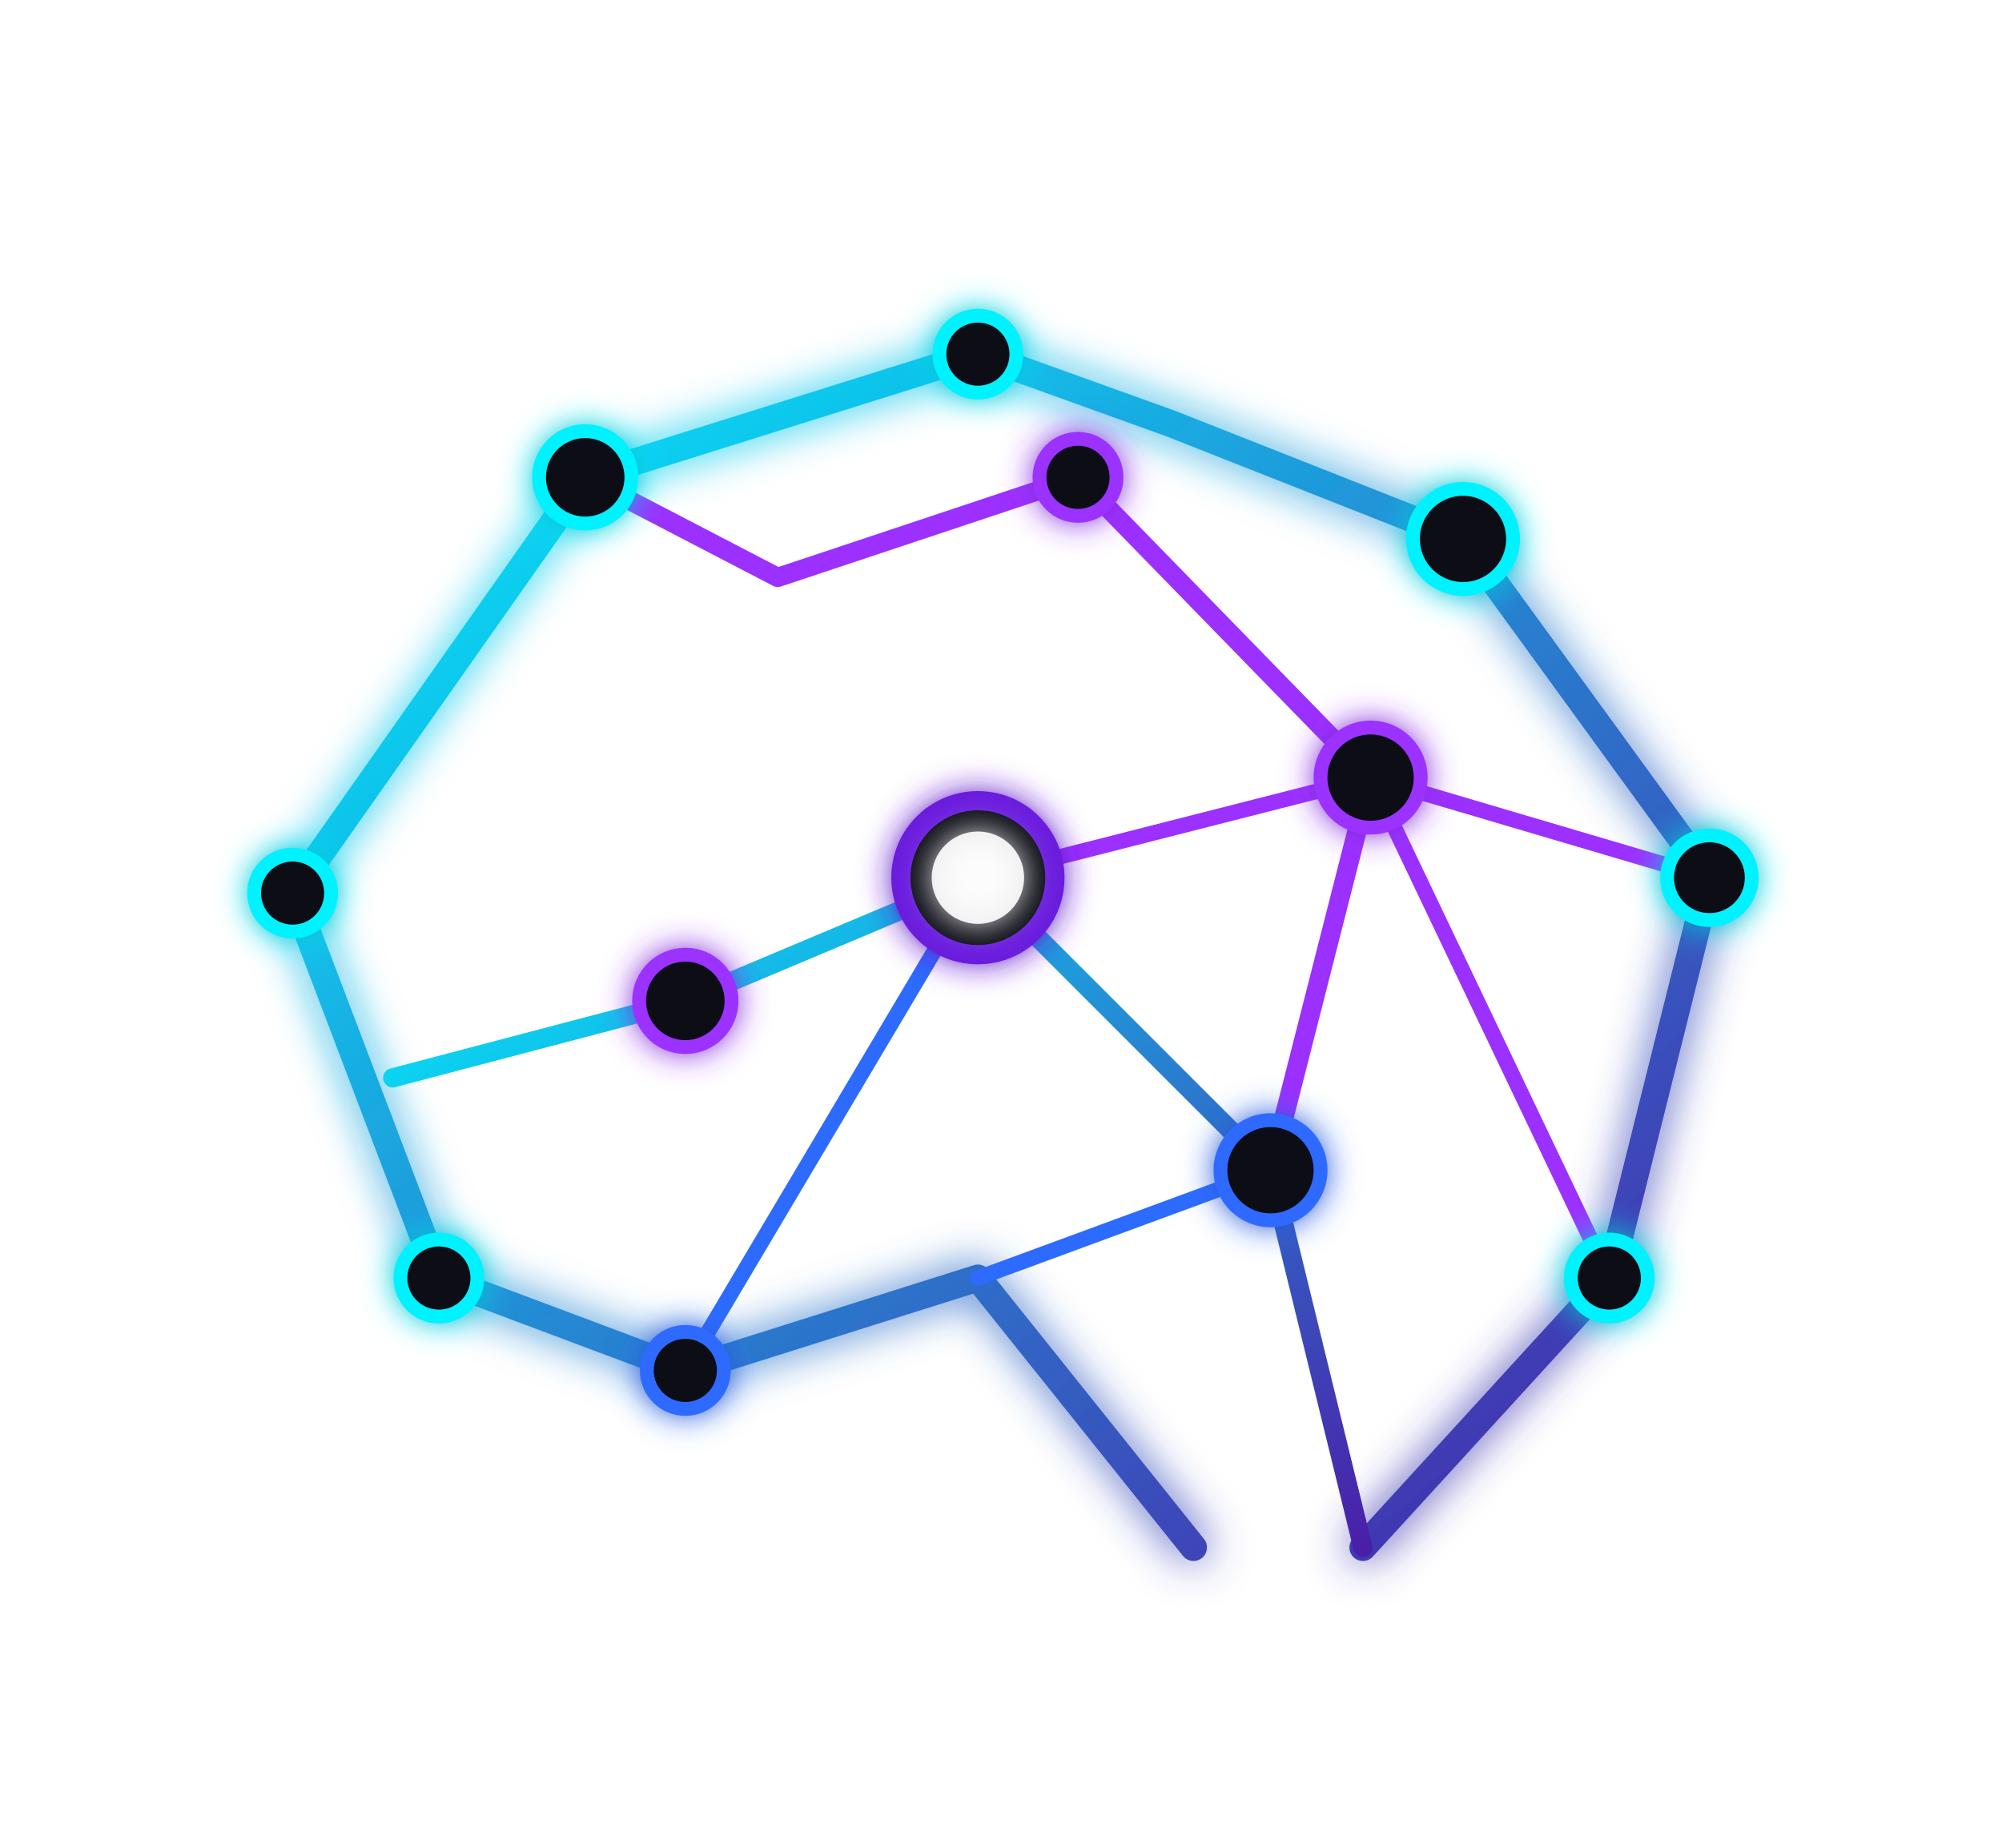
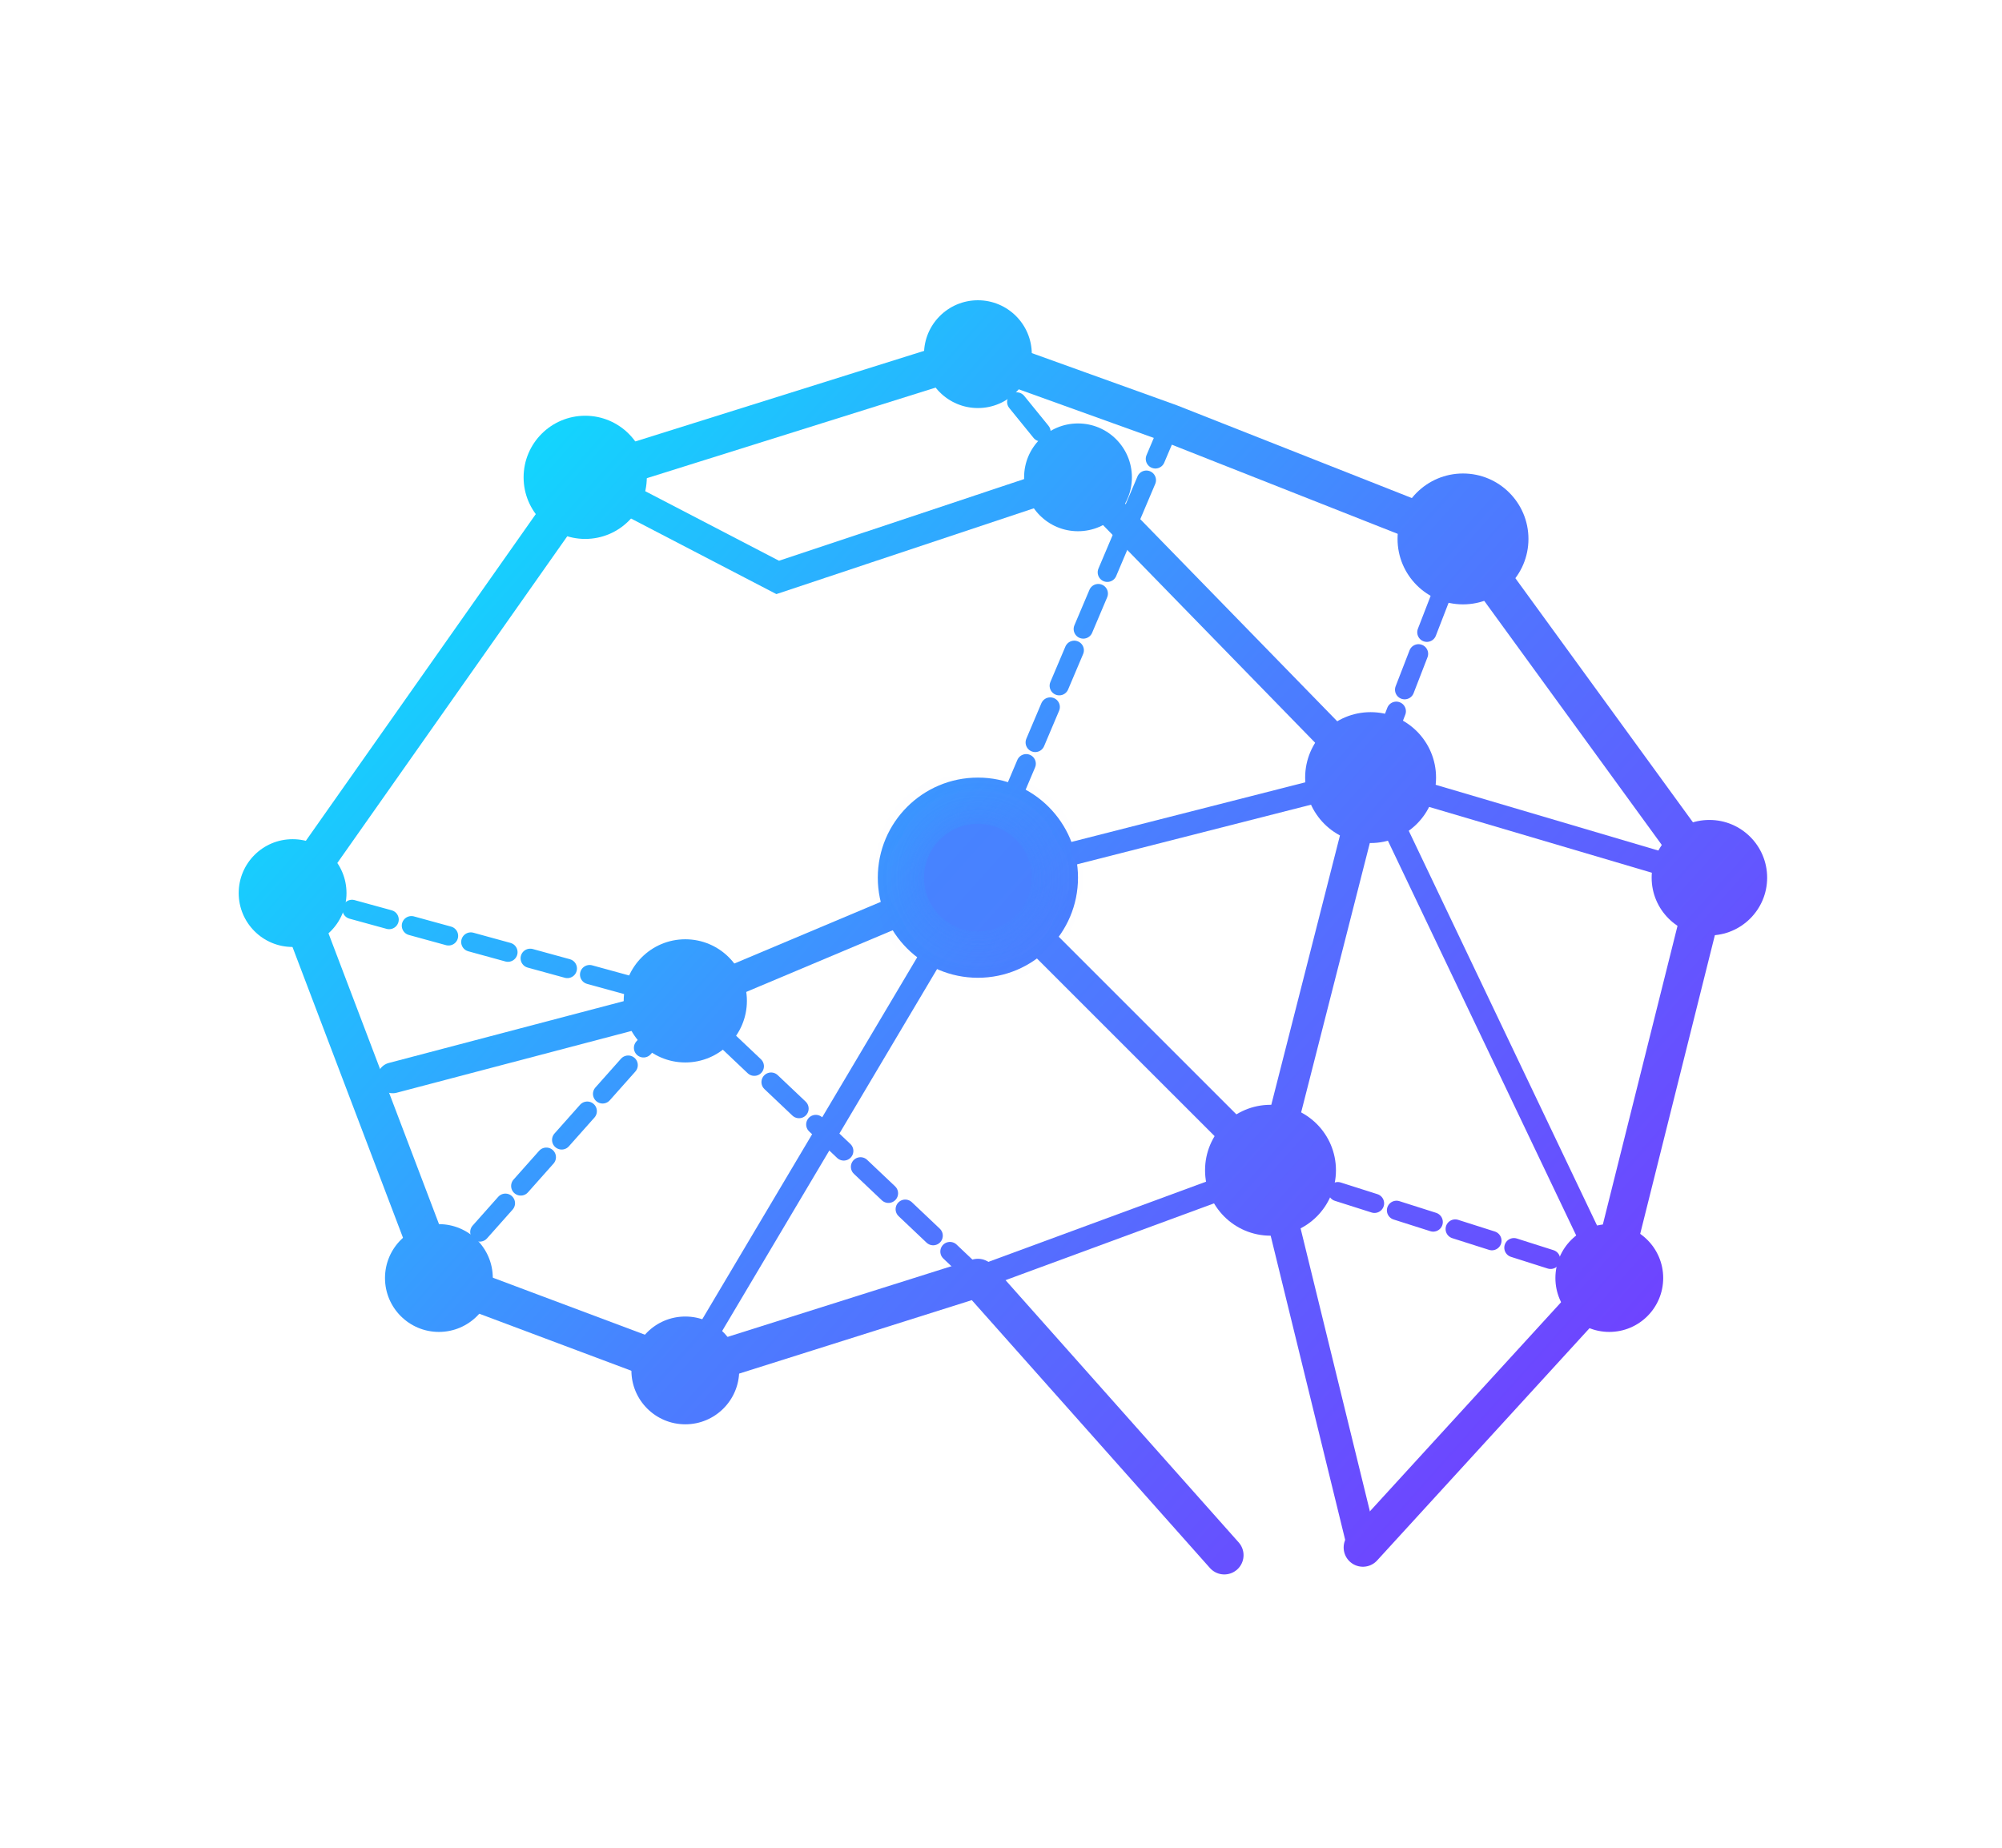
<svg xmlns="http://www.w3.org/2000/svg" viewBox="0 0 260 240" width="260" height="240" preserveAspectRatio="xMidYMid meet">
  <defs>
-     <linearGradient id="edgeMain" x1="0%" y1="0%" x2="100%" y2="100%">
-       <stop offset="0%" stop-color="#00F2FE" />
-       <stop offset="100%" stop-color="#4A1FA8" />
+     <linearGradient id="brainGrad" gradientUnits="userSpaceOnUse" x1="38" y1="46" x2="222" y2="210">
+       <stop offset="0" stop-color="#00F2FE" />
+       <stop offset="0.5" stop-color="#4A7FFF" />
+       <stop offset="1" stop-color="#7B2FFF" />
    </linearGradient>
-     <filter id="softGlow" x="-80%" y="-80%" width="260%" height="260%">
+     <filter id="globalGlow" x="-80%" y="-80%" width="260%" height="260%">
      <feGaussianBlur stdDeviation="2.8" result="blur" />
      <feMerge>
        <feMergeNode in="blur" />
        <feMergeNode in="SourceGraphic" />
      </feMerge>
    </filter>
-     <filter id="nodeGlow" x="-80%" y="-80%" width="260%" height="260%">
-       <feGaussianBlur stdDeviation="2.1" result="blur" />
-       <feMerge>
-         <feMergeNode in="blur" />
-         <feMergeNode in="SourceGraphic" />
-       </feMerge>
-     </filter>
  </defs>
-   <path d="M 155 201 L 127 166 L 89 178 L 57 166 L 38 116 L 76 62 L 127 46 L 152 55 L 190 70 L 222 114 L 209 166 L 177 201" fill="none" stroke="url(#edgeMain)" stroke-width="3.5" stroke-linecap="round" stroke-linejoin="round" filter="url(#softGlow)" />
-   <path d="M 177 201 L 165 152 L 127 114 L 89 130 L 51 140" fill="none" stroke="url(#edgeMain)" stroke-width="2.5" stroke-linecap="round" stroke-linejoin="round" />
-   <path d="M 165 152 L 178 101 L 140 62 L 101 75 L 76 62" fill="none" stroke="#9B30FF" stroke-width="2.5" stroke-linecap="round" stroke-linejoin="round" />
-   <path d="M 127 114 L 178 101" fill="none" stroke="#9B30FF" stroke-width="2" stroke-linecap="round" stroke-linejoin="round" />
-   <path d="M 89 178 L 127 114" fill="none" stroke="#2D6BFF" stroke-width="2" stroke-linecap="round" stroke-linejoin="round" />
-   <path d="M 127 166 L 165 152" fill="none" stroke="#2D6BFF" stroke-width="2" stroke-linecap="round" stroke-linejoin="round" />
-   <path d="M 209 166 L 178 101" fill="none" stroke="#9B30FF" stroke-width="2" stroke-linecap="round" stroke-linejoin="round" />
-   <path d="M 222 114 L 178 101" fill="none" stroke="#9B30FF" stroke-width="2" stroke-linecap="round" stroke-linejoin="round" />
-   <circle cx="38" cy="116" r="5" fill="#070B14" stroke="#00F2FE" stroke-width="1.8" filter="url(#nodeGlow)" />
-   <circle cx="76" cy="62" r="6" fill="#070B14" stroke="#00F2FE" stroke-width="1.8" filter="url(#nodeGlow)" />
-   <circle cx="127" cy="46" r="5" fill="#070B14" stroke="#00F2FE" stroke-width="1.8" filter="url(#nodeGlow)" />
-   <circle cx="190" cy="70" r="6.5" fill="#070B14" stroke="#00F2FE" stroke-width="1.8" filter="url(#nodeGlow)" />
-   <circle cx="222" cy="114" r="5.5" fill="#070B14" stroke="#00F2FE" stroke-width="1.8" filter="url(#nodeGlow)" />
-   <circle cx="209" cy="166" r="5" fill="#070B14" stroke="#00F2FE" stroke-width="1.8" filter="url(#nodeGlow)" />
-   <circle cx="57" cy="166" r="5" fill="#070B14" stroke="#00F2FE" stroke-width="1.8" filter="url(#nodeGlow)" />
-   <circle cx="89" cy="130" r="6" fill="#070B14" stroke="#9B30FF" stroke-width="1.8" filter="url(#nodeGlow)" />
-   <circle cx="178" cy="101" r="6.5" fill="#070B14" stroke="#9B30FF" stroke-width="1.8" filter="url(#nodeGlow)" />
-   <circle cx="165" cy="152" r="6.5" fill="#070B14" stroke="#2D6BFF" stroke-width="1.8" filter="url(#nodeGlow)" />
-   <circle cx="127" cy="114" r="5.5" fill="#070B14" stroke="#9B30FF" stroke-width="1.8" filter="url(#nodeGlow)" />
-   <circle cx="89" cy="178" r="5" fill="#070B14" stroke="#2D6BFF" stroke-width="1.8" filter="url(#nodeGlow)" />
-   <circle cx="140" cy="62" r="5" fill="#070B14" stroke="#9B30FF" stroke-width="1.8" filter="url(#nodeGlow)" />
-   <circle cx="127" cy="114" r="10" fill="#070B14" stroke="#6A1FDD" stroke-width="2.5" filter="url(#nodeGlow)" />
-   <circle cx="127" cy="114" r="6" fill="rgba(255,255,255,0.9)" filter="url(#nodeGlow)" />
+   <path d="M 159 202 L 127 166 L 89 178 L 57 166 L 38 116 L 76 62 L 127 46 L 152 55 L 190 70 L 222 114 L 209 166 L 177 201" fill="none" stroke="url(#brainGrad)" stroke-width="5" stroke-linecap="round" stroke-linejoin="round" />
+   <path d="M 177 201 L 165 152 L 127 114 L 89 130 L 51 140" fill="none" stroke="url(#brainGrad)" stroke-width="4" stroke-linecap="round" />
+   <path d="M 165 152 L 178 101 L 140 62 L 101 75 L 76 62" fill="none" stroke="url(#brainGrad)" stroke-width="4" stroke-linecap="round" />
+   <path d="M 127 114 L 178 101" fill="none" stroke="url(#brainGrad)" stroke-width="3" stroke-linecap="round" />
+   <path d="M 89 178 L 127 114" fill="none" stroke="url(#brainGrad)" stroke-width="3" stroke-linecap="round" />
+   <path d="M 127 166 L 165 152" fill="none" stroke="url(#brainGrad)" stroke-width="3" stroke-linecap="round" />
+   <path d="M 209 166 L 178 101" fill="none" stroke="url(#brainGrad)" stroke-width="3" stroke-linecap="round" />
+   <path d="M 222 114 L 178 101" fill="none" stroke="url(#brainGrad)" stroke-width="3" stroke-linecap="round" />
+   <g fill="none" stroke="url(#brainGrad)" stroke-width="2.5" stroke-dasharray="5 3" stroke-linecap="round">
+     <line x1="57" y1="166" x2="89" y2="130" />
+     <line x1="38" y1="116" x2="89" y2="130" />
+     <line x1="127" y1="46" x2="140" y2="62" />
+     <line x1="190" y1="70" x2="178" y2="101" />
+     <line x1="127" y1="166" x2="89" y2="130" />
+     <line x1="209" y1="166" x2="165" y2="152" />
+     <line x1="152" y1="55" x2="127" y2="114" />
+   </g>
+   <circle cx="38" cy="116" r="7" fill="url(#brainGrad)" />
+   <circle cx="76" cy="62" r="8" fill="url(#brainGrad)" />
+   <circle cx="127" cy="46" r="7" fill="url(#brainGrad)" />
+   <circle cx="190" cy="70" r="8.5" fill="url(#brainGrad)" />
+   <circle cx="222" cy="114" r="7.5" fill="url(#brainGrad)" />
+   <circle cx="209" cy="166" r="7" fill="url(#brainGrad)" />
+   <circle cx="57" cy="166" r="7" fill="url(#brainGrad)" />
+   <circle cx="89" cy="130" r="8" fill="url(#brainGrad)" />
+   <circle cx="178" cy="101" r="8.5" fill="url(#brainGrad)" />
+   <circle cx="165" cy="152" r="8.5" fill="url(#brainGrad)" />
+   <circle cx="89" cy="178" r="7" fill="url(#brainGrad)" />
+   <circle cx="140" cy="62" r="7" fill="url(#brainGrad)" />
+   <circle cx="127" cy="114" r="13" fill="url(#brainGrad)" />
+   <circle cx="127" cy="114" r="7" fill="#4A7FFF" opacity="0.75" filter="url(#globalGlow)" />
</svg>
